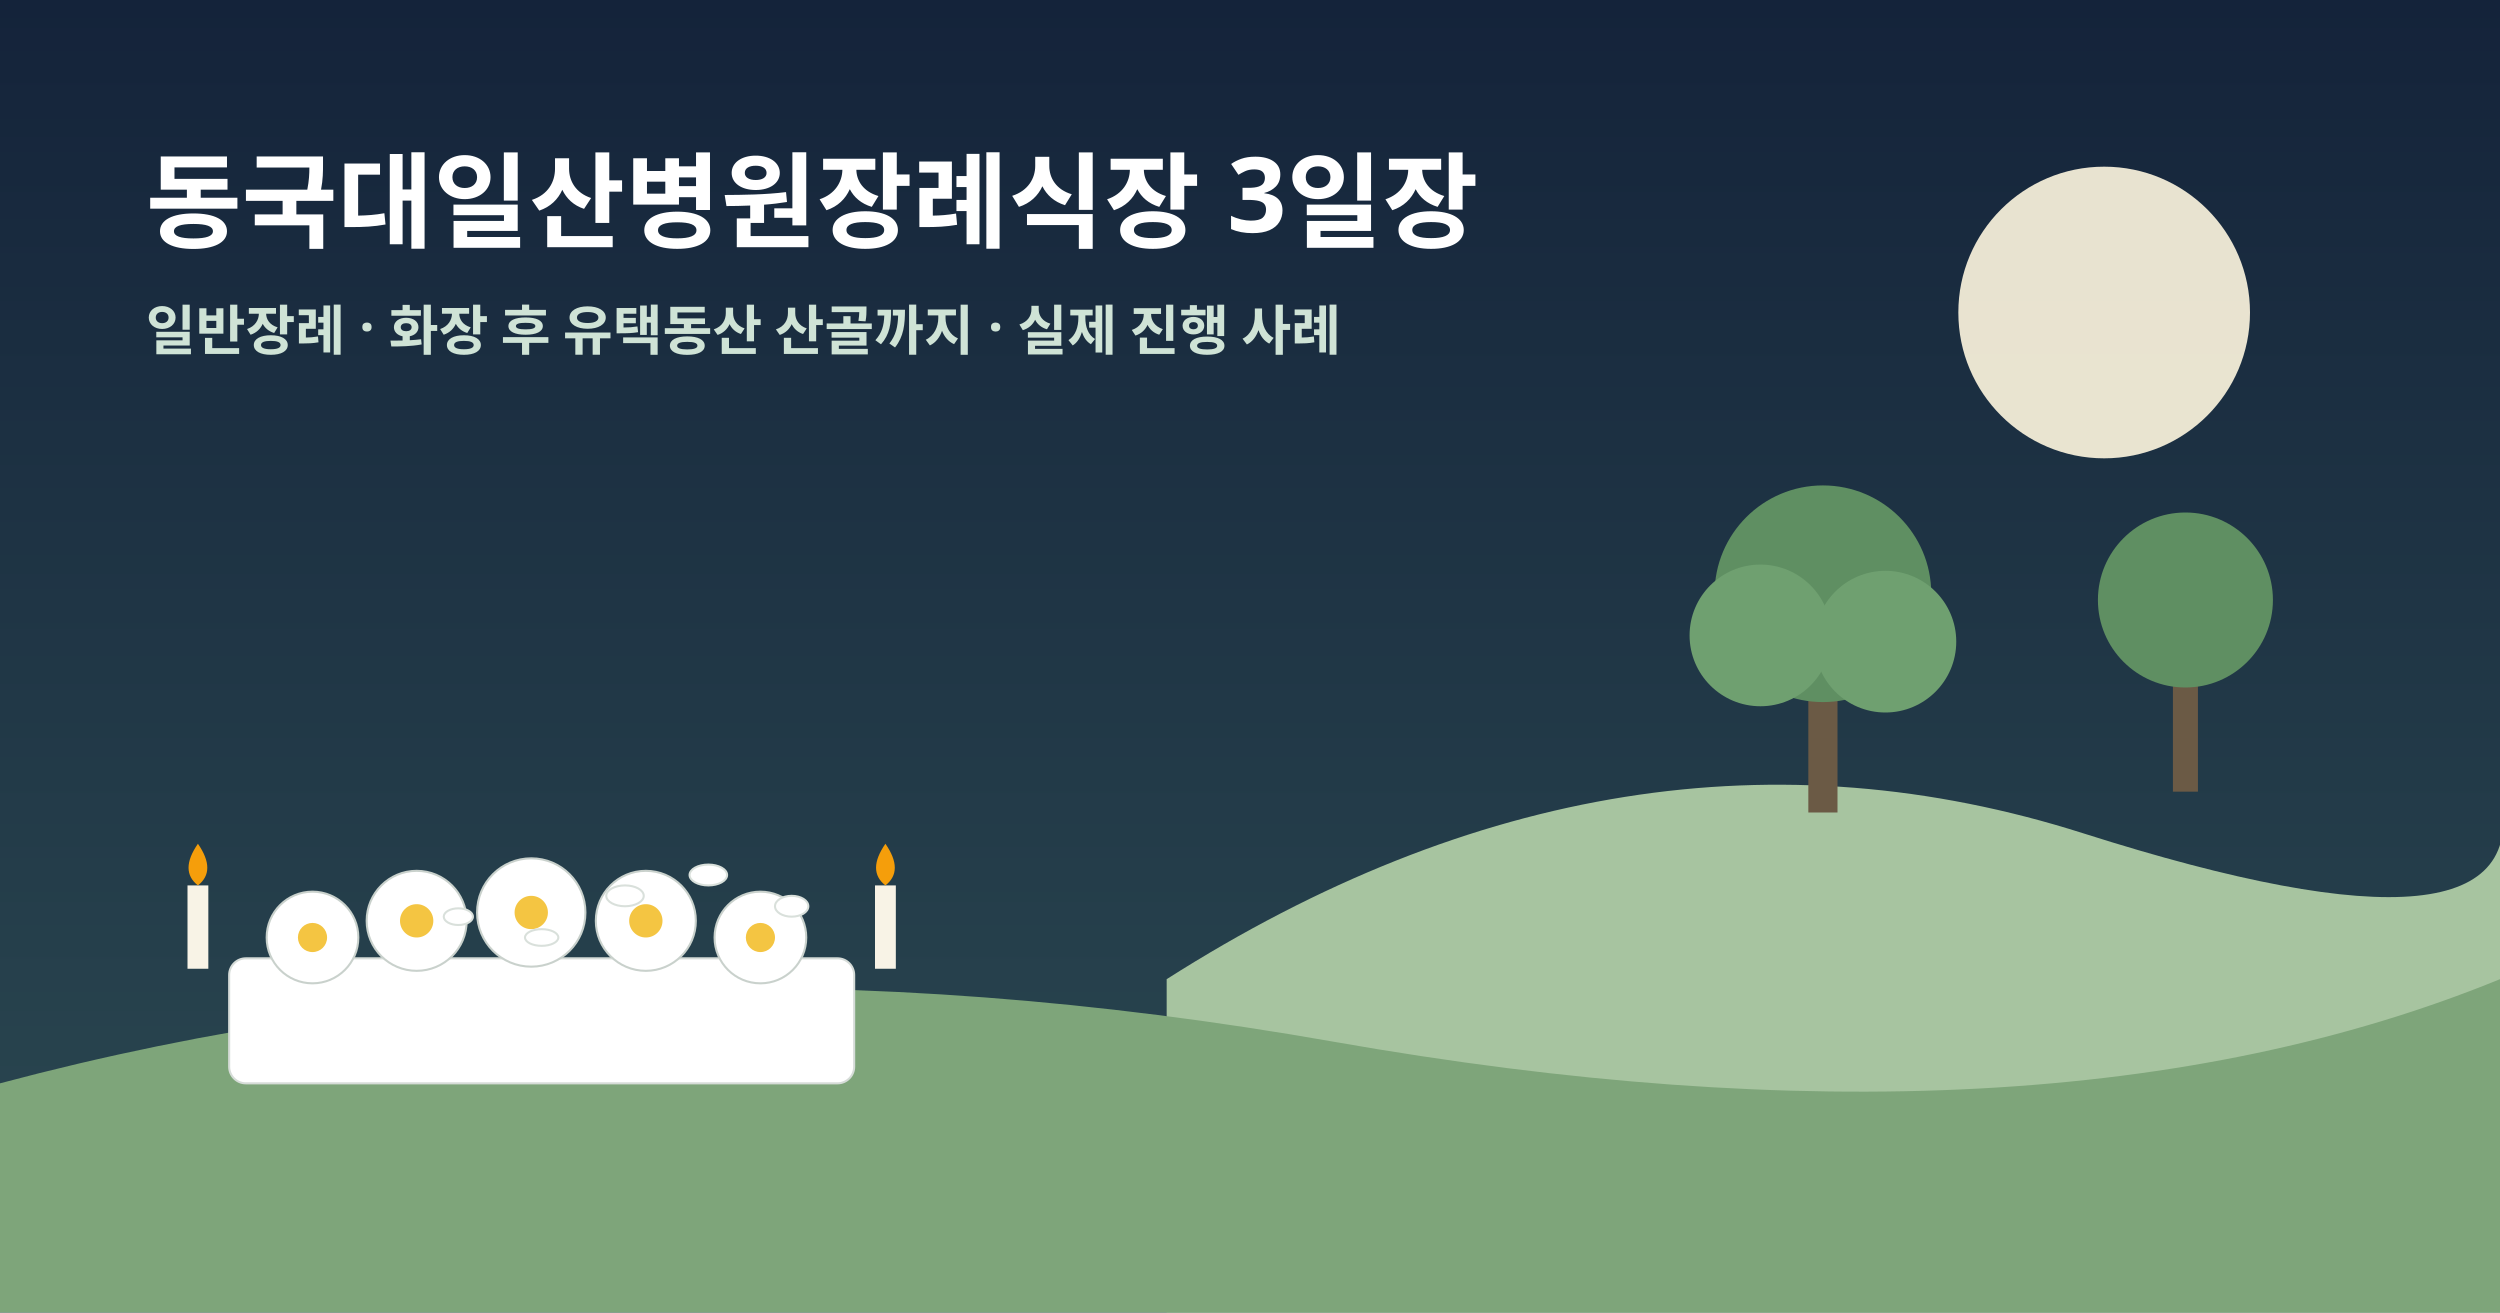
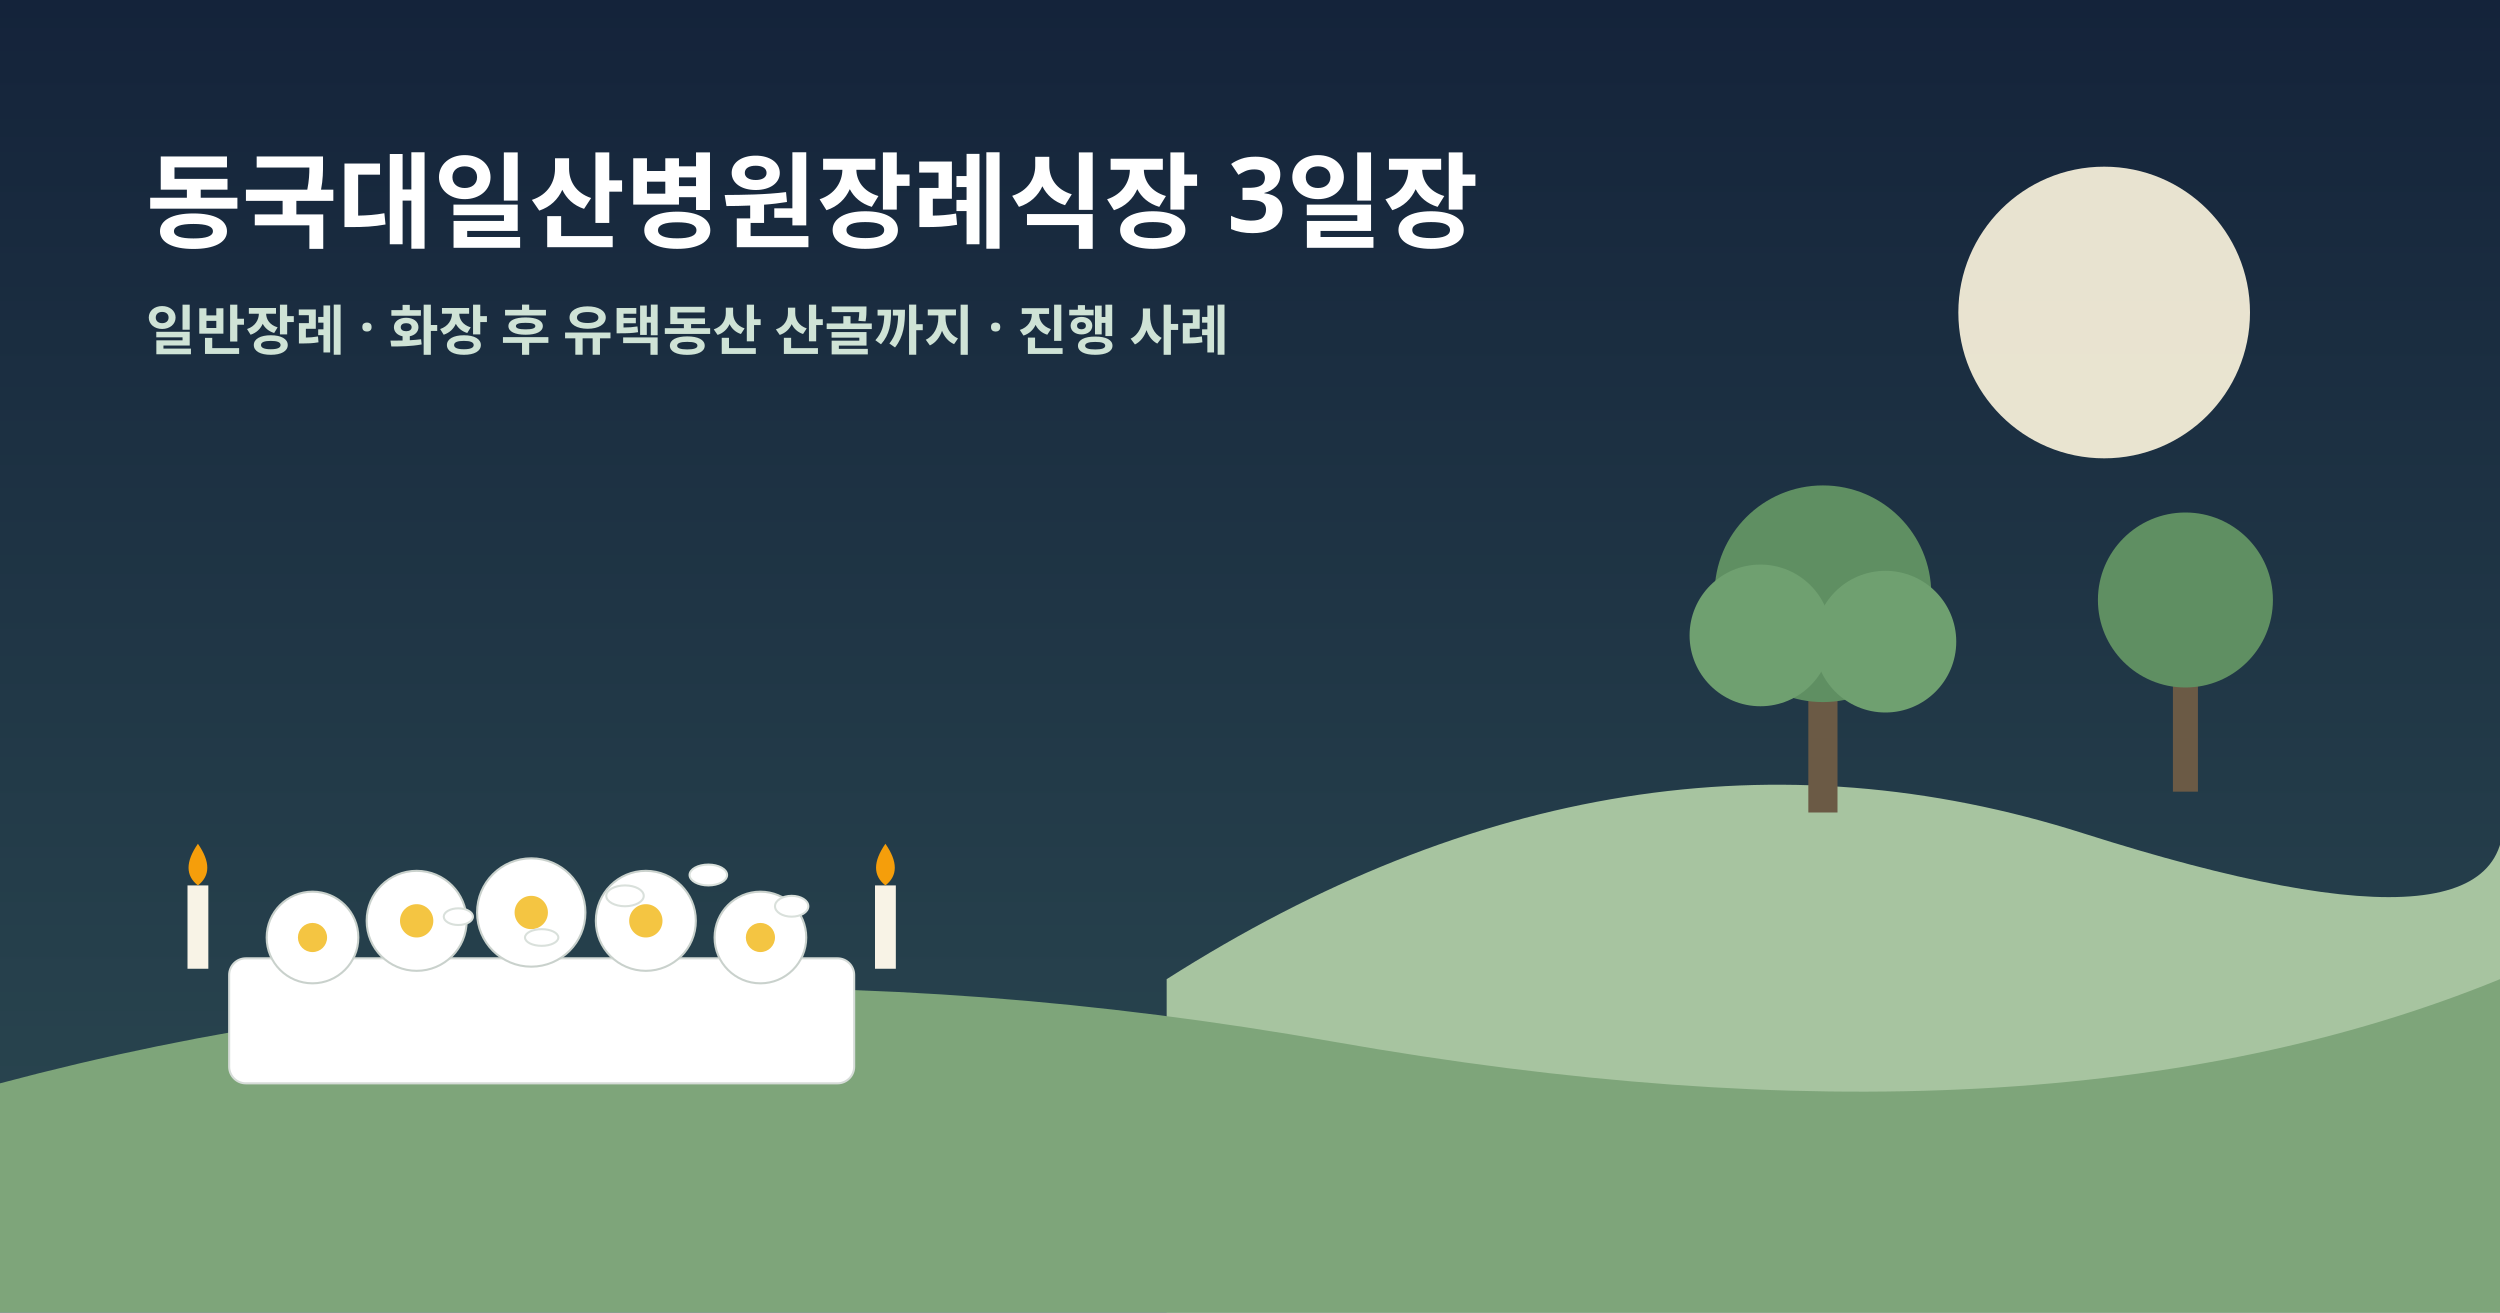
<svg xmlns="http://www.w3.org/2000/svg" viewBox="0 0 1200 630" role="img" aria-label="국화 꽃잎이 바람에 실려 숲 언덕으로 날아가는 자연장 분위기의 그림">
  <style>
  .t{font-family:'Noto Sans KR','Apple SD Gothic Neo','Malgun Gothic',sans-serif}
  @keyframes drift{0%{transform:translate(0,0) rotate(0);opacity:0}15%{opacity:1}100%{transform:translate(520px,-120px) rotate(220deg);opacity:0}}
  @keyframes sway{0%,100%{transform:rotate(-2deg)}50%{transform:rotate(2deg)}}
  @keyframes flick{0%,100%{transform:scaleY(1)}50%{transform:scaleY(.86)}}
  .p{transform-box:fill-box;transform-origin:center;animation:drift 8s linear infinite}
  .p2{animation-delay:1.6s}.p3{animation-delay:3.2s}.p4{animation-delay:4.8s}.p5{animation-delay:6.4s}
  .tree{transform-box:fill-box;transform-origin:bottom center;animation:sway 5s ease-in-out infinite}
  .fl{transform-box:fill-box;transform-origin:bottom center;animation:flick 1.4s ease-in-out infinite}
  @media (prefers-reduced-motion:reduce){*{animation:none!important}.p{opacity:.8}}
</style>
  <defs>
    <linearGradient id="sky" x1="0" y1="0" x2="0" y2="1">
      <stop offset="0" stop-color="#14233a" />
      <stop offset="1" stop-color="#2c4a52" />
    </linearGradient>
  </defs>
  <rect width="1200" height="630" fill="url(#sky)" />
  <circle cx="1010" cy="150" r="70" fill="#fff7e0" opacity=".9" />
  <path d="M560 470 Q780 330 1000 400 T1200 380 V630 H560 Z" fill="#a7c4a0" />
  <path d="M0 520 Q300 440 640 500 T1200 470 V630 H0 Z" fill="#7ea57a" />
  <g class="tree">
    <rect x="868" y="300" width="14" height="90" fill="#6b5a45" />
    <circle cx="875" cy="285" r="52" fill="#5f8f62" />
    <circle cx="845" cy="305" r="34" fill="#6fa070" />
    <circle cx="905" cy="308" r="34" fill="#6fa070" />
  </g>
  <g class="tree">
    <rect x="1043" y="300" width="12" height="80" fill="#6b5a45" />
    <circle cx="1049" cy="288" r="42" fill="#5f8f62" />
  </g>
  <g transform="translate(110 420)">
    <rect x="0" y="40" width="300" height="60" rx="8" fill="#fff" stroke="#d6dcd8" />
    <g fill="#fff" stroke="#c9d1cc">
      <circle cx="40" cy="30" r="22" />
      <circle cx="90" cy="22" r="24" />
      <circle cx="145" cy="18" r="26" />
      <circle cx="200" cy="22" r="24" />
      <circle cx="255" cy="30" r="22" />
    </g>
    <g fill="#f4c542">
      <circle cx="40" cy="30" r="7" />
      <circle cx="90" cy="22" r="8" />
      <circle cx="145" cy="18" r="8" />
      <circle cx="200" cy="22" r="8" />
      <circle cx="255" cy="30" r="7" />
    </g>
    <rect x="-20" y="5" width="10" height="40" fill="#f8f3e6" />
    <path class="fl" d="M-15 -15 Q-6 -2 -15 5 Q-24 -2 -15 -15Z" fill="#f59e0b" />
    <rect x="310" y="5" width="10" height="40" fill="#f8f3e6" />
    <path class="fl" d="M315 -15 Q324 -2 315 5 Q306 -2 315 -15Z" fill="#f59e0b" />
  </g>
  <g fill="#ffffff" stroke="#d9e0db">
    <ellipse class="p" cx="300" cy="430" rx="9" ry="5" />
    <ellipse class="p p2" cx="260" cy="450" rx="8" ry="4" />
    <ellipse class="p p3" cx="340" cy="420" rx="9" ry="5" />
    <ellipse class="p p4" cx="220" cy="440" rx="7" ry="4" />
    <ellipse class="p p5" cx="380" cy="435" rx="8" ry="5" />
  </g>
  <text x="70" y="115" class="t" font-size="50" font-weight="900" fill="#ffffff">동국대일산병원장례식장 3일장</text>
-   <text x="70" y="168" class="t" font-size="26" font-weight="700" fill="#cfe3d6">일반장례 · 화장 후 유택동산 산골까지 · 실제 진행 사례</text>
+   <text x="70" y="168" class="t" font-size="26" font-weight="700" fill="#cfe3d6">일반장례 · 화장 후 유택동산 산골까지 · 진행 사례</text>
</svg>
